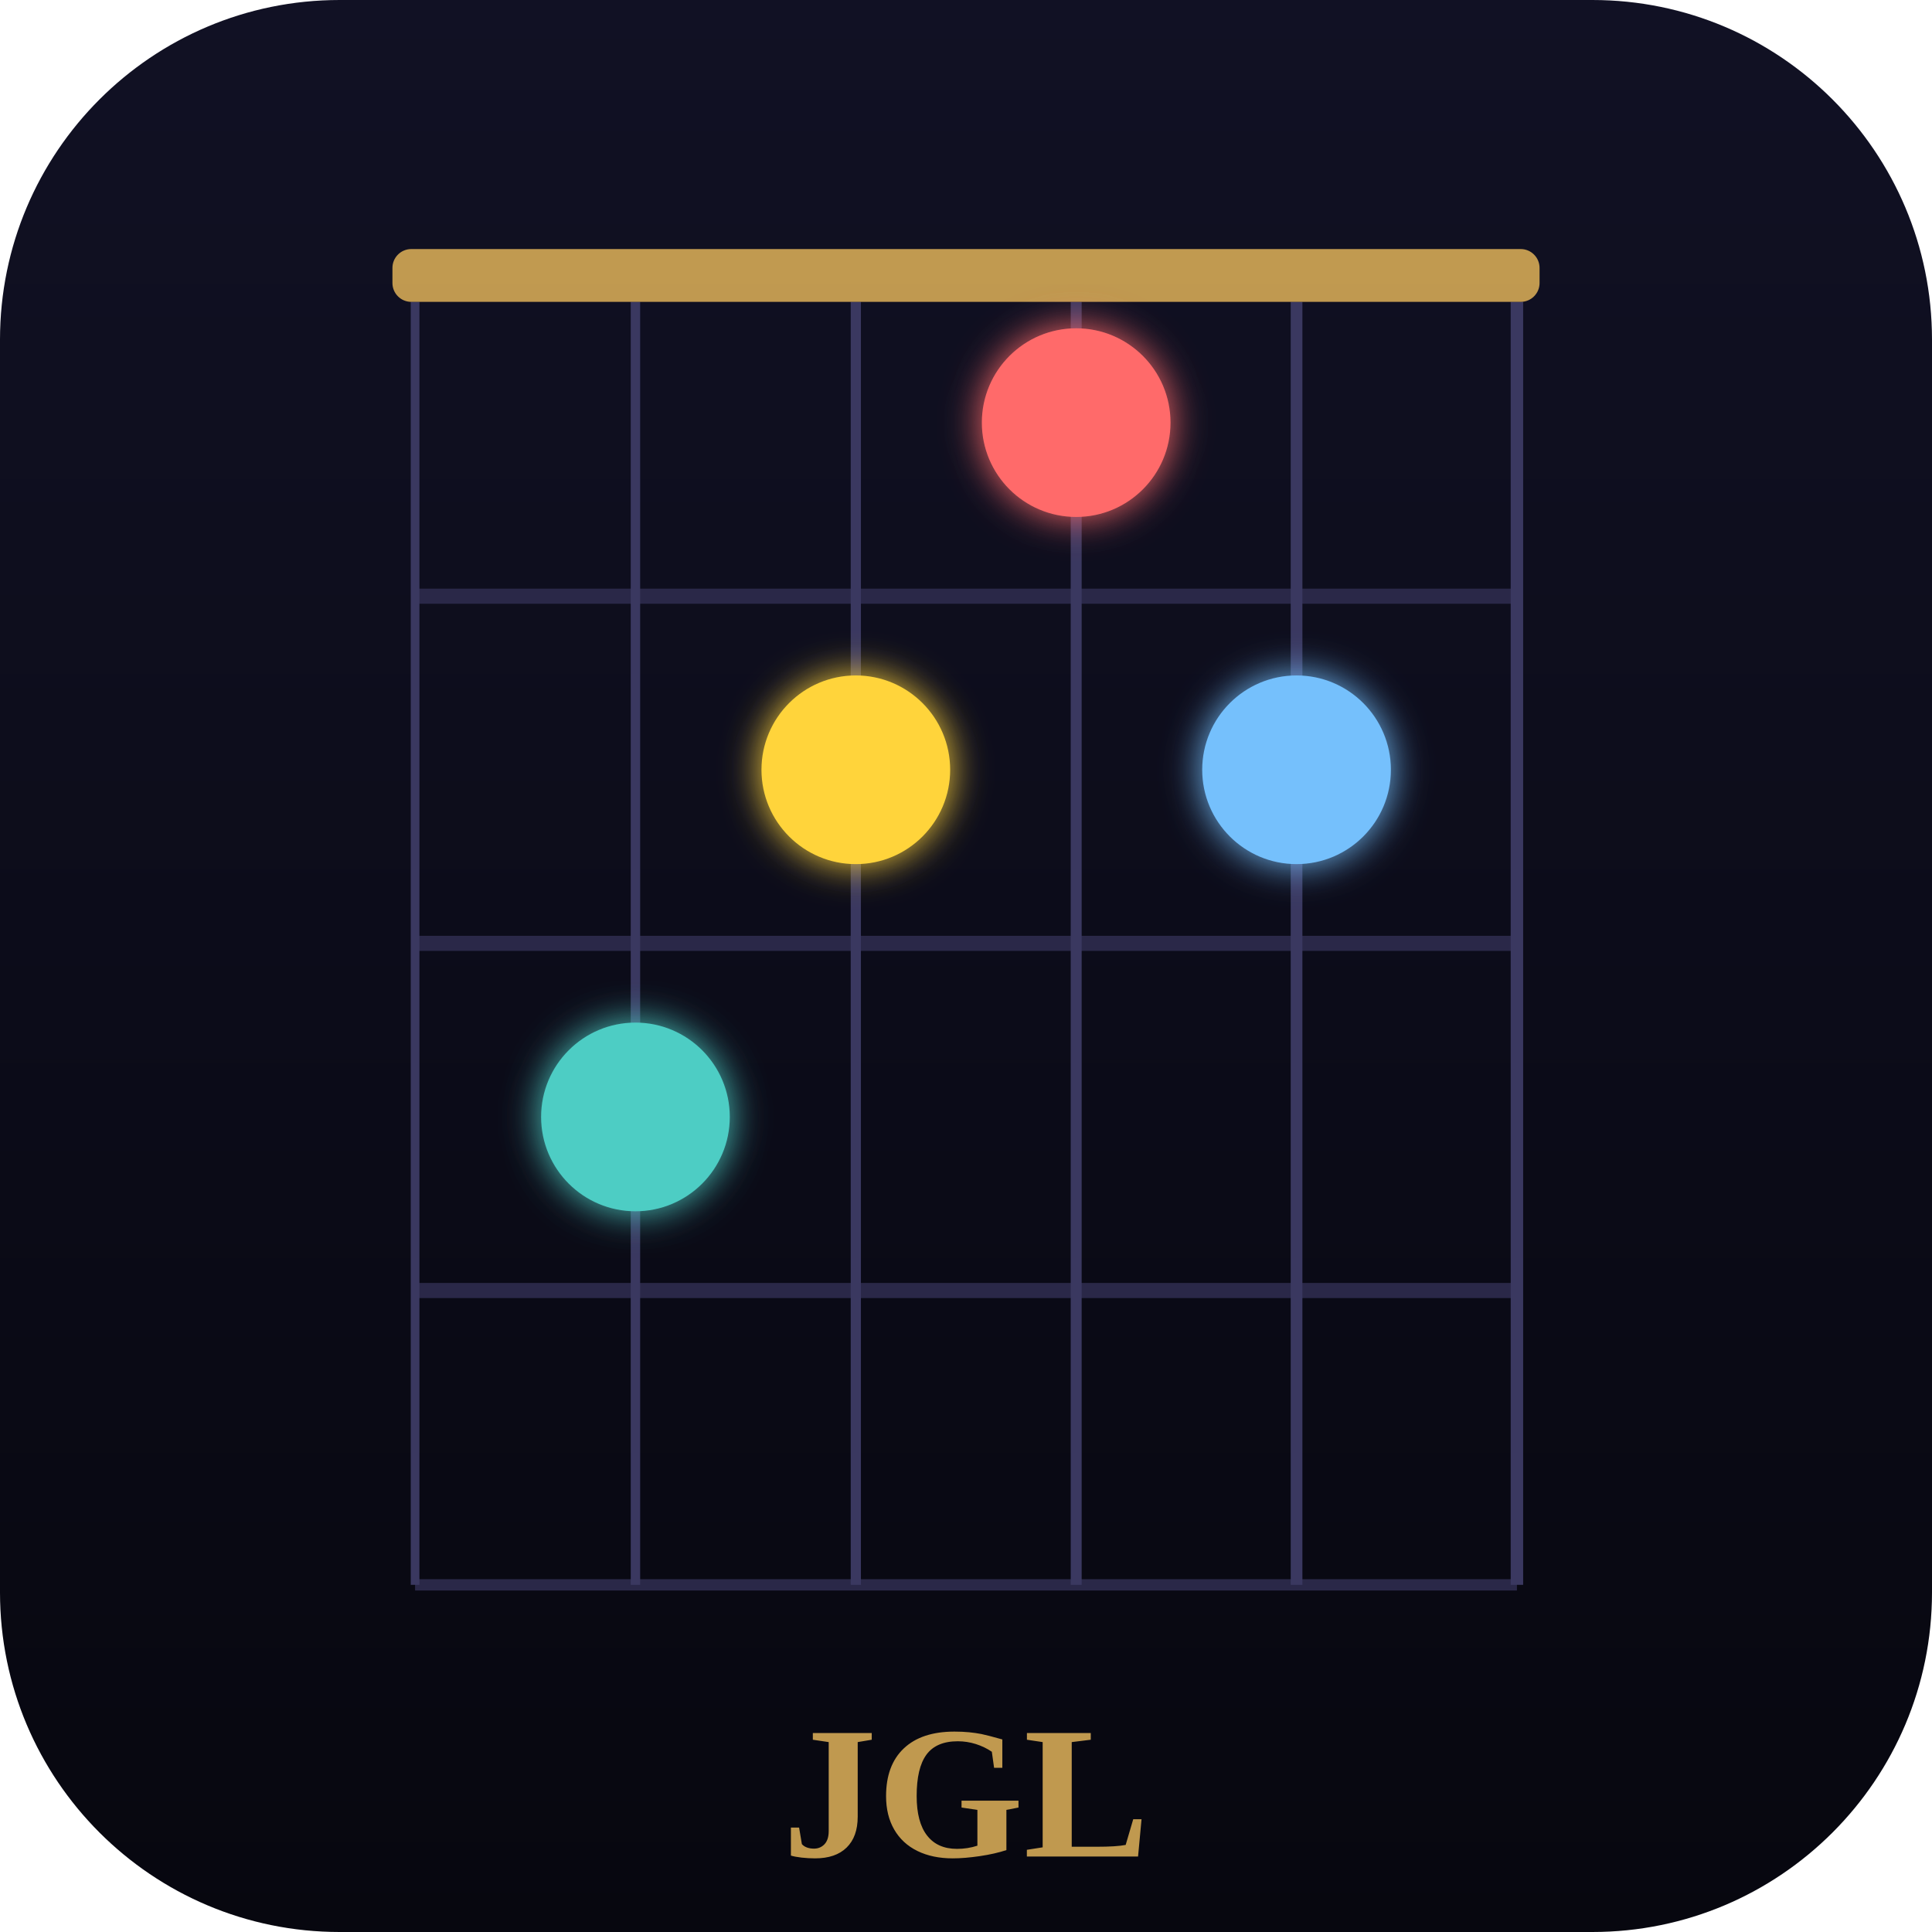
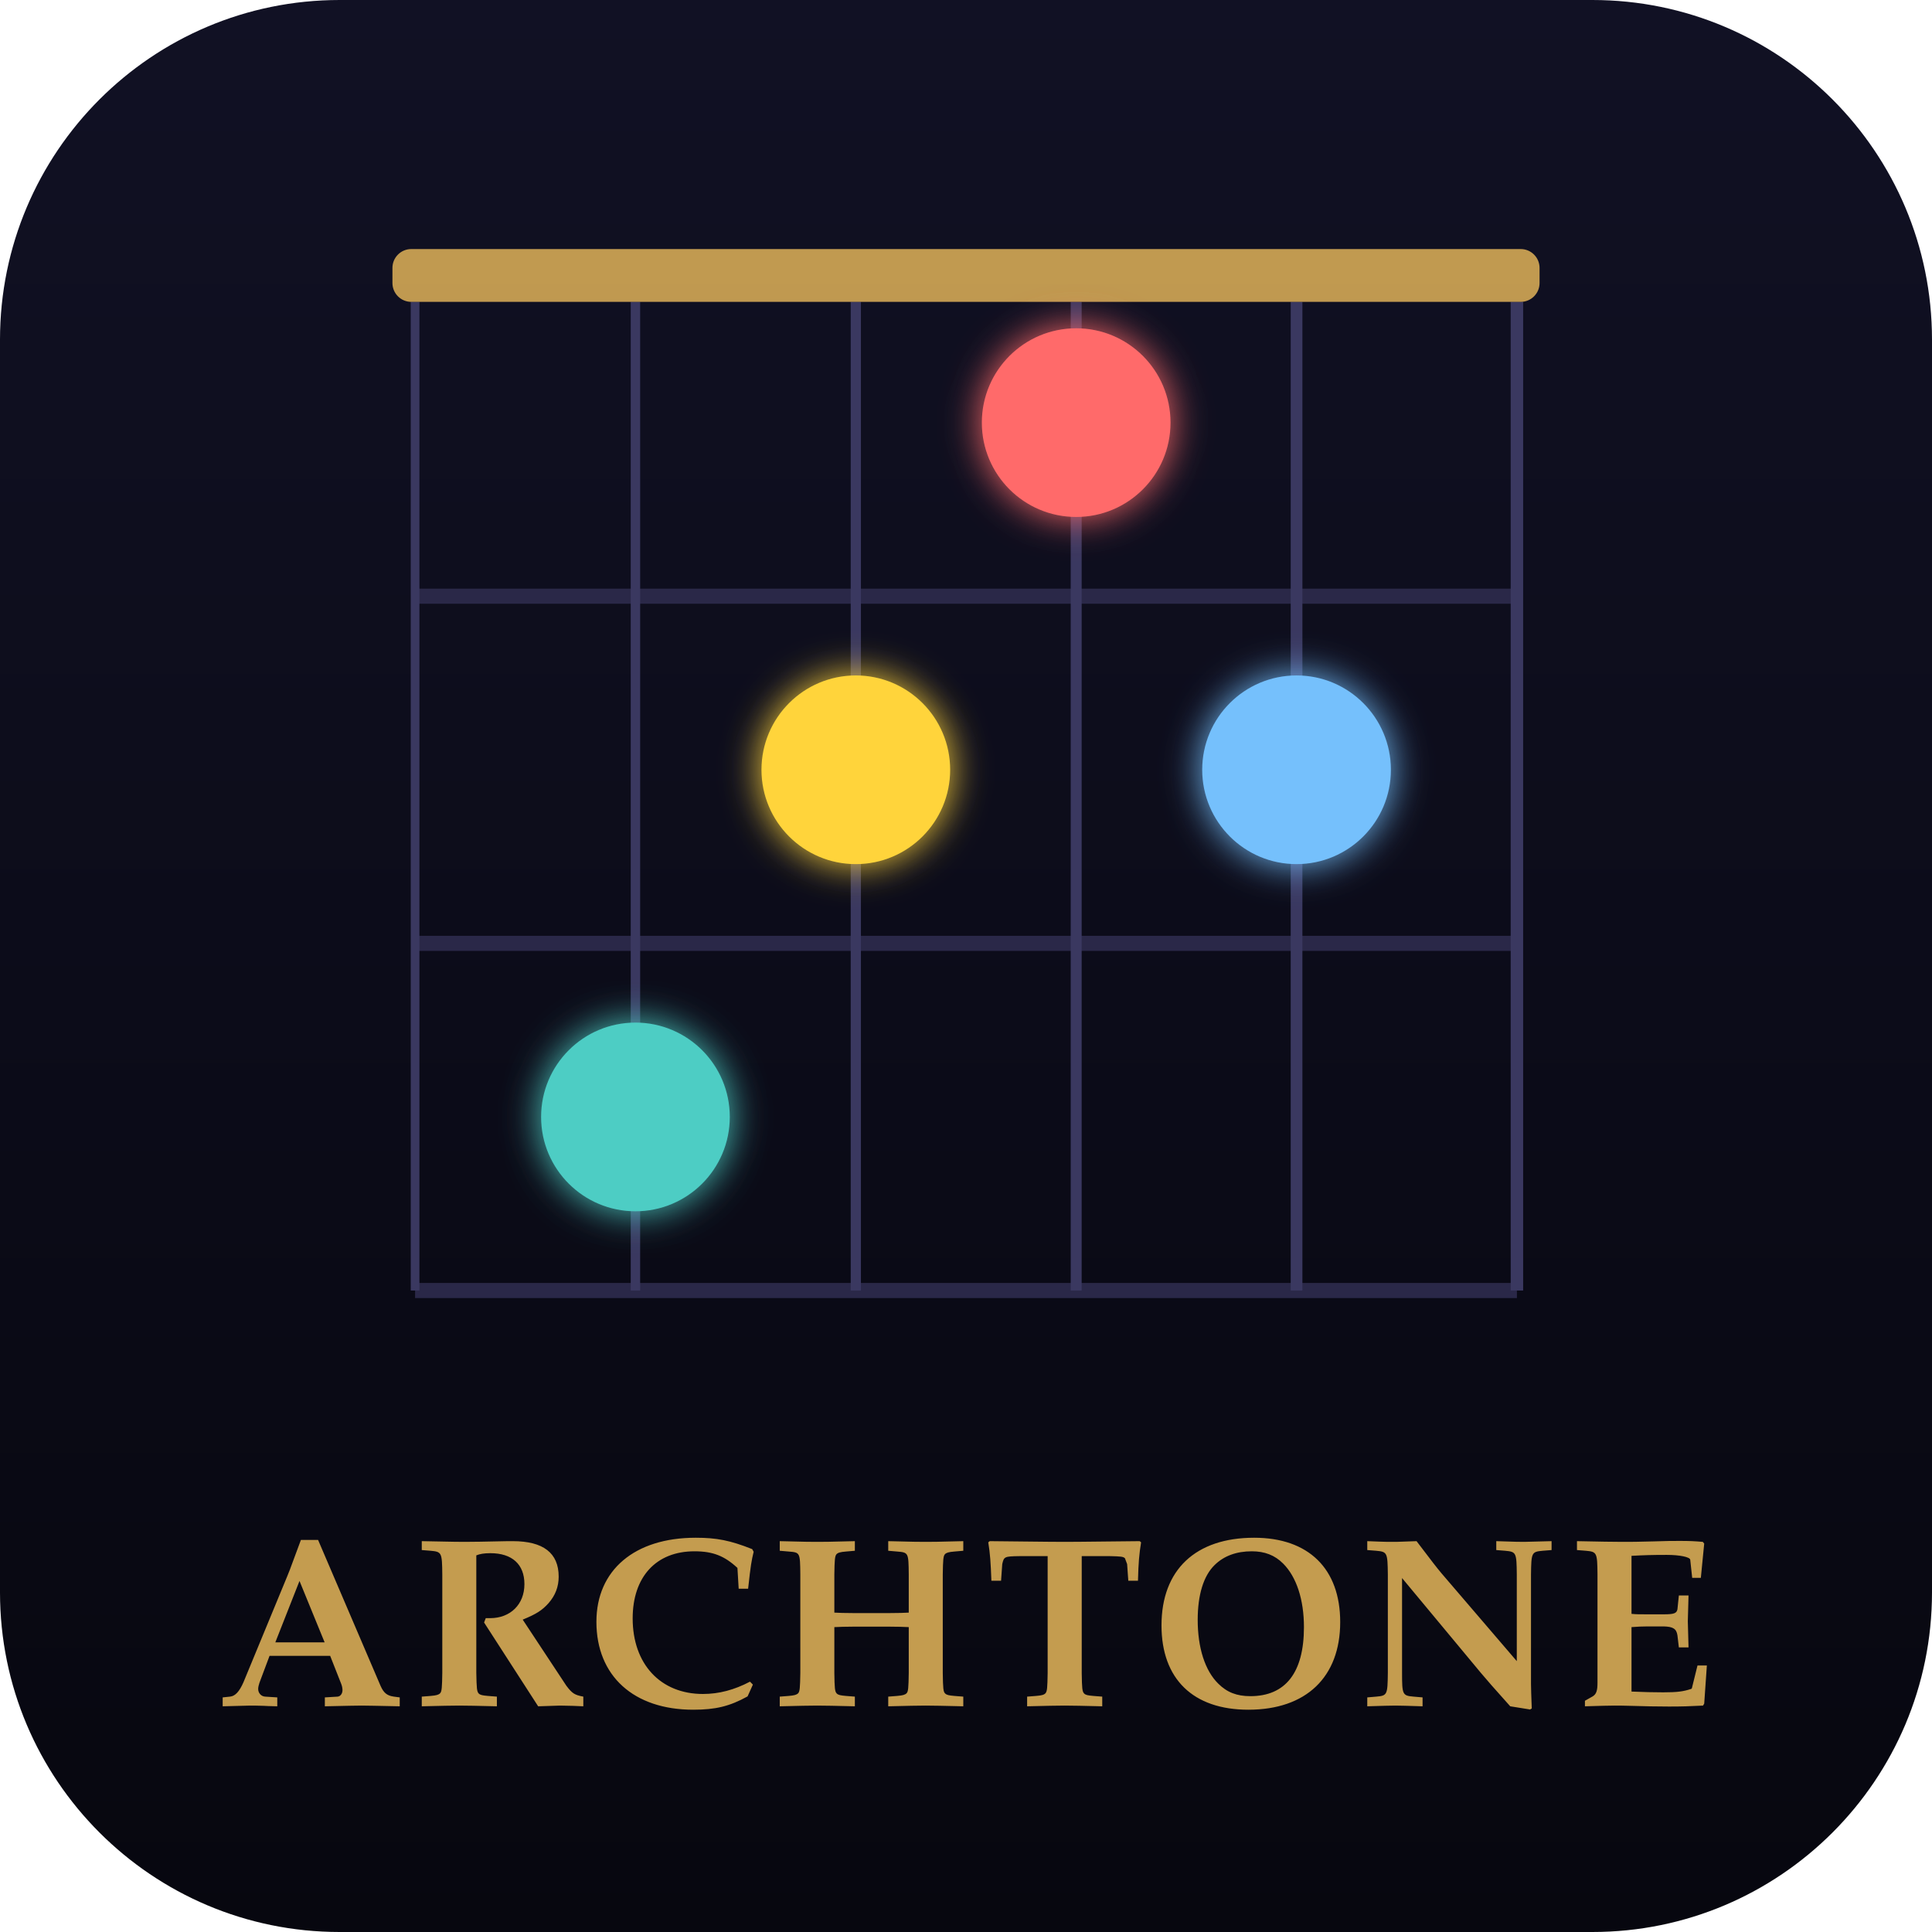
<svg xmlns="http://www.w3.org/2000/svg" viewBox="0 0 512 512">
  <defs>
    <linearGradient id="bg" x1="0" y1="0" x2="0" y2="1">
      <stop offset="0%" stop-color="#111124" />
      <stop offset="100%" stop-color="#07070f" />
    </linearGradient>
    <filter id="glow" x="-40%" y="-40%" width="180%" height="180%">
      <feGaussianBlur stdDeviation="5" result="b" />
      <feMerge>
        <feMergeNode in="b" />
        <feMergeNode in="SourceGraphic" />
      </feMerge>
    </filter>
  </defs>
  <rect width="512" height="512" rx="90" fill="url(#bg)" />
  <line x1="110" y1="158" x2="402" y2="158" stroke="#2a2848" stroke-width="4" />
  <line x1="110" y1="250" x2="402" y2="250" stroke="#2a2848" stroke-width="4" />
  <line x1="110" y1="342" x2="402" y2="342" stroke="#2a2848" stroke-width="4" />
-   <line x1="110" y1="420" x2="402" y2="420" stroke="#2a2848" stroke-width="3" />
-   <line x1="110" y1="80" x2="110" y2="420" stroke="#3a3860" stroke-width="2.3" />
-   <line x1="168.4" y1="80" x2="168.4" y2="420" stroke="#3a3860" stroke-width="2.5" />
-   <line x1="226.8" y1="80" x2="226.8" y2="420" stroke="#3a3860" stroke-width="2.7" />
-   <line x1="285.2" y1="80" x2="285.2" y2="420" stroke="#3a3860" stroke-width="2.9" />
-   <line x1="343.6" y1="80" x2="343.6" y2="420" stroke="#3a3860" stroke-width="3.1" />
-   <line x1="402" y1="80" x2="402" y2="420" stroke="#3a3860" stroke-width="3.3" />
+   <line x1="110" y1="80" x2="110" y2="342" stroke="#3a3860" stroke-width="2.3" />
+   <line x1="168.4" y1="80" x2="168.4" y2="342" stroke="#3a3860" stroke-width="2.5" />
+   <line x1="226.8" y1="80" x2="226.8" y2="342" stroke="#3a3860" stroke-width="2.7" />
+   <line x1="285.2" y1="80" x2="285.2" y2="342" stroke="#3a3860" stroke-width="2.9" />
+   <line x1="343.6" y1="80" x2="343.6" y2="342" stroke="#3a3860" stroke-width="3.1" />
+   <line x1="402" y1="80" x2="402" y2="342" stroke="#3a3860" stroke-width="3.3" />
  <rect x="104" y="66" width="304" height="14" rx="5" fill="#d4a855" opacity="0.9" />
  <g filter="url(#glow)">
    <circle cx="285.2" cy="112" r="25" fill="#FF6B6B" />
    <circle cx="343.6" cy="204" r="25" fill="#74C0FC" />
    <circle cx="226.8" cy="204" r="25" fill="#FFD43B" />
    <circle cx="168.4" cy="296" r="25" fill="#4ECDC4" />
  </g>
-   <text x="256" y="492" text-anchor="middle" fill="#d4a855" font-family="Georgia,'Times New Roman',serif" font-size="50" font-weight="700" opacity="0.9">JGL</text>
+   <text x="256" y="452" text-anchor="middle" fill="#d4a855" font-family="'Palatino Linotype','Book Antiqua',Palatino,Georgia,serif" font-size="64" font-weight="700" letter-spacing="2" opacity="0.92">ARCHTONE</text>
</svg>
